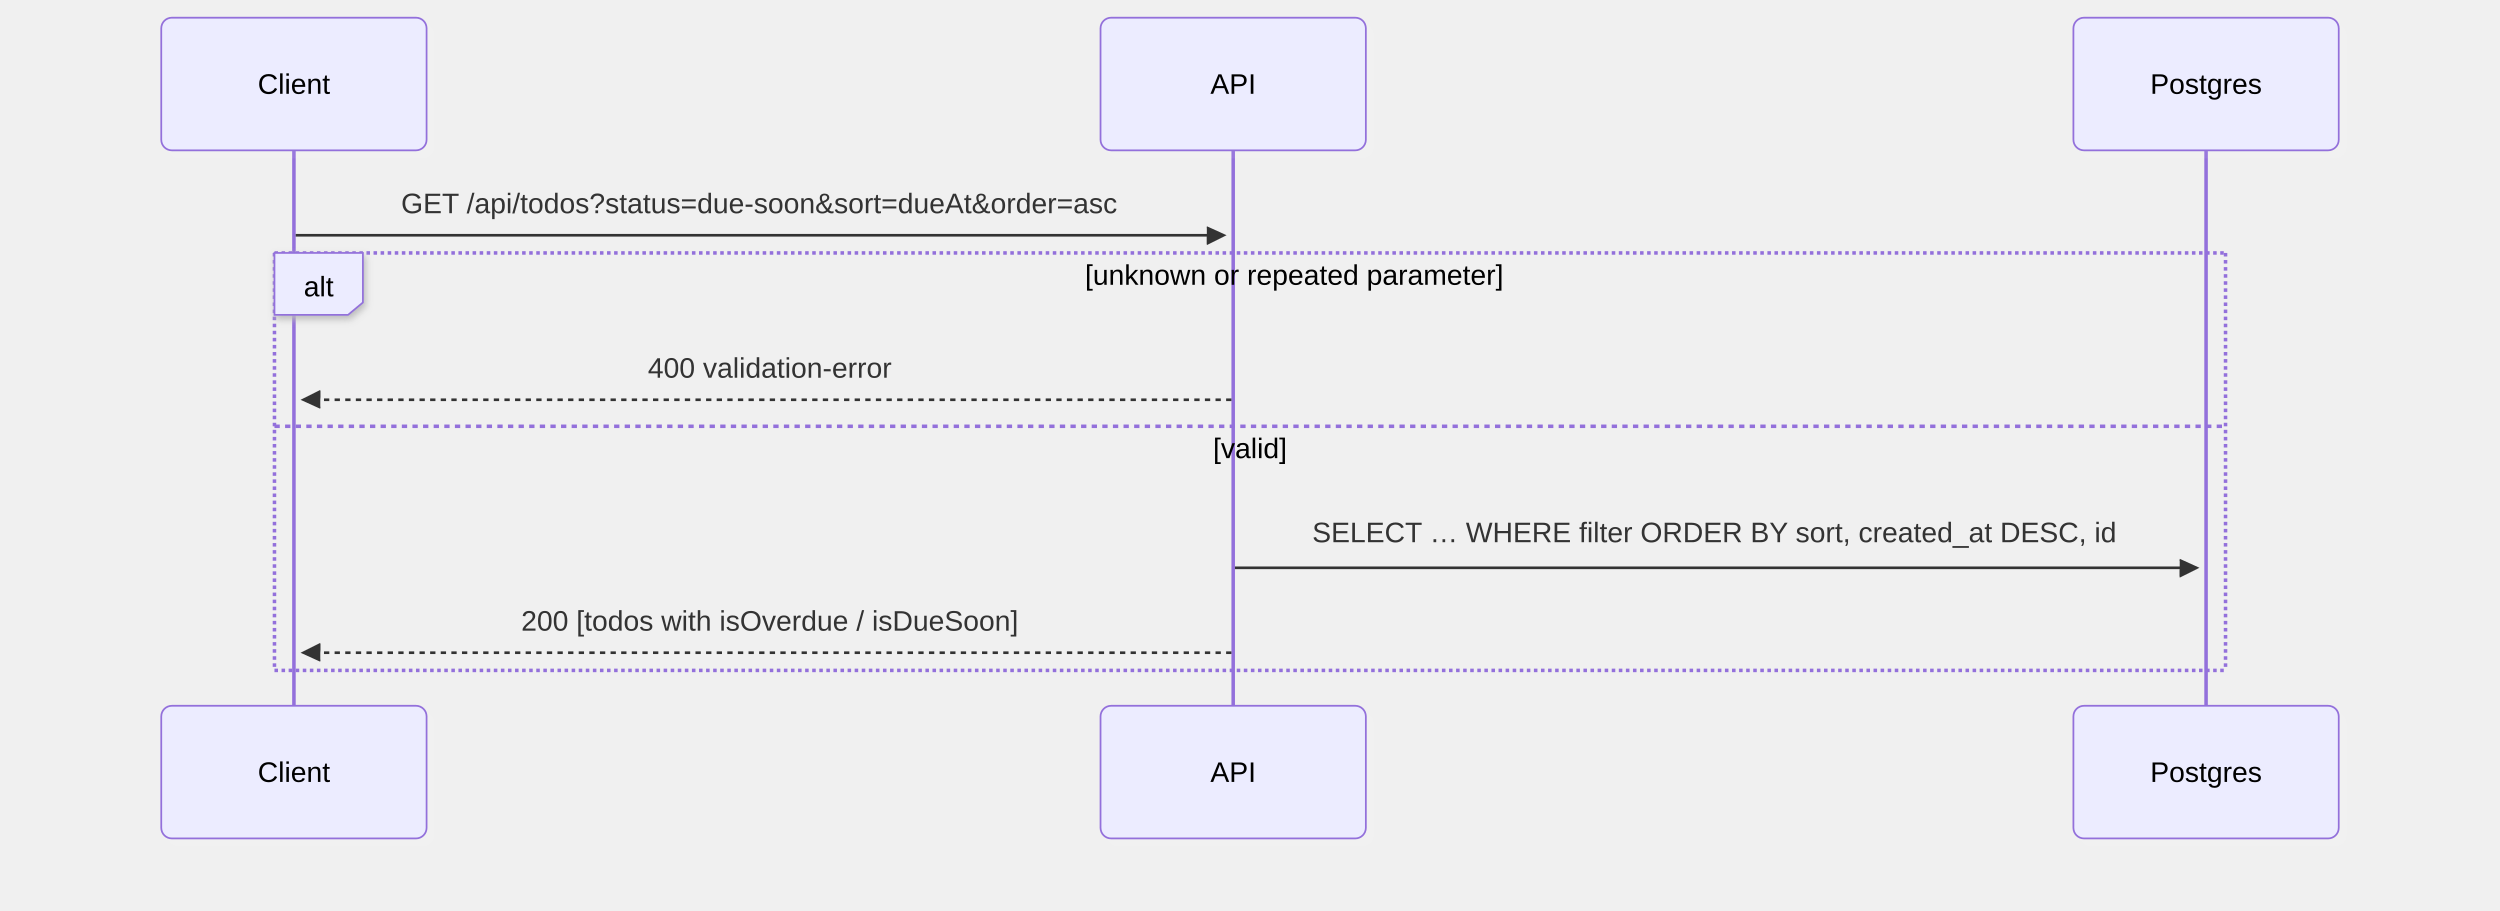
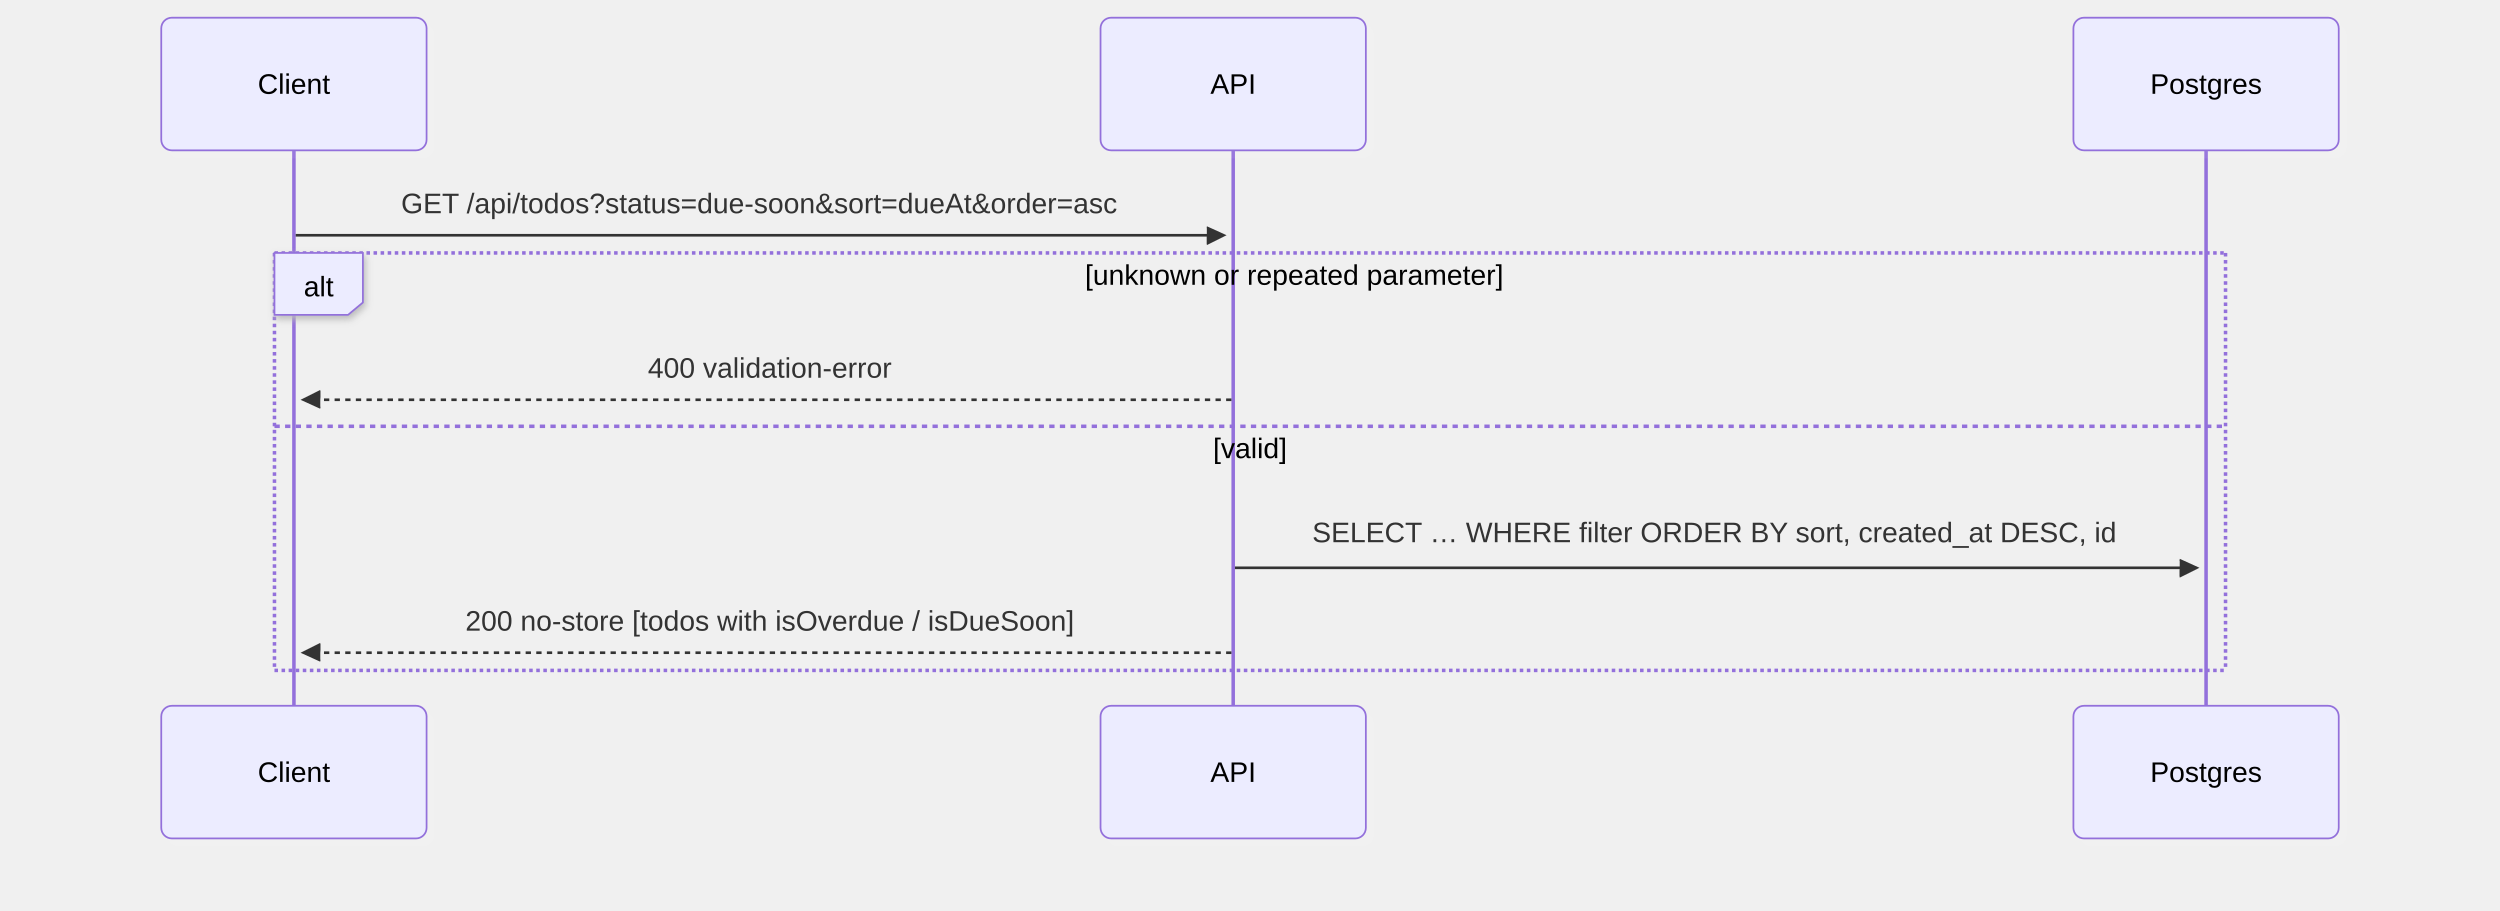
<svg xmlns="http://www.w3.org/2000/svg" id="my-svg" width="1331" height="485" viewBox="-50 -10 1331 515" role="graphics-document document" aria-roledescription="sequence" style="background-color: white;">
  <g>
    <rect x="1081" y="389" fill="#eaeaea" stroke="#666" width="150" height="75" name="DB" rx="6" ry="6" class="actor actor-bottom" data-look="neo" filter="url(#my-svg-drop-shadow)" />
    <text x="1156" y="426.5" dominant-baseline="central" alignment-baseline="central" class="actor actor-box" style="text-anchor: middle; font-size: 16px; font-weight: 400;">
      <tspan x="1156" dy="0">Postgres</tspan>
    </text>
  </g>
  <g>
    <rect x="531" y="389" fill="#eaeaea" stroke="#666" width="150" height="75" name="A" rx="6" ry="6" class="actor actor-bottom" data-look="neo" filter="url(#my-svg-drop-shadow)" />
    <text x="606" y="426.5" dominant-baseline="central" alignment-baseline="central" class="actor actor-box" style="text-anchor: middle; font-size: 16px; font-weight: 400;">
      <tspan x="606" dy="0">API</tspan>
    </text>
  </g>
  <g>
    <rect x="0" y="389" fill="#eaeaea" stroke="#666" width="150" height="75" name="C" rx="6" ry="6" class="actor actor-bottom" data-look="neo" filter="url(#my-svg-drop-shadow)" />
    <text x="75" y="426.5" dominant-baseline="central" alignment-baseline="central" class="actor actor-box" style="text-anchor: middle; font-size: 16px; font-weight: 400;">
      <tspan x="75" dy="0">Client</tspan>
    </text>
  </g>
  <g>
    <line id="actor2" x1="1156" y1="75" x2="1156" y2="389" class="actor-line 200" stroke-width="0.5px" stroke="#999" name="DB" data-et="life-line" data-id="DB" />
    <g id="root-2" data-look="neo" data-et="participant" data-type="participant" data-id="DB">
      <rect x="1081" y="0" fill="#eaeaea" stroke="#666" width="150" height="75" name="DB" rx="6" ry="6" class="actor actor-top" data-look="neo" filter="url(#my-svg-drop-shadow)" />
      <text x="1156" y="37.5" dominant-baseline="central" alignment-baseline="central" class="actor actor-box" style="text-anchor: middle; font-size: 16px; font-weight: 400;">
        <tspan x="1156" dy="0">Postgres</tspan>
      </text>
    </g>
  </g>
  <g>
    <line id="actor1" x1="606" y1="75" x2="606" y2="389" class="actor-line 200" stroke-width="0.5px" stroke="#999" name="A" data-et="life-line" data-id="A" />
    <g id="root-1" data-look="neo" data-et="participant" data-type="participant" data-id="A">
      <rect x="531" y="0" fill="#eaeaea" stroke="#666" width="150" height="75" name="A" rx="6" ry="6" class="actor actor-top" data-look="neo" filter="url(#my-svg-drop-shadow)" />
      <text x="606" y="37.5" dominant-baseline="central" alignment-baseline="central" class="actor actor-box" style="text-anchor: middle; font-size: 16px; font-weight: 400;">
        <tspan x="606" dy="0">API</tspan>
      </text>
    </g>
  </g>
  <g>
    <line id="actor0" x1="75" y1="75" x2="75" y2="389" class="actor-line 200" stroke-width="0.5px" stroke="#999" name="C" data-et="life-line" data-id="C" />
    <g id="root-0" data-look="neo" data-et="participant" data-type="participant" data-id="C">
      <rect x="0" y="0" fill="#eaeaea" stroke="#666" width="150" height="75" name="C" rx="6" ry="6" class="actor actor-top" data-look="neo" filter="url(#my-svg-drop-shadow)" />
      <text x="75" y="37.5" dominant-baseline="central" alignment-baseline="central" class="actor actor-box" style="text-anchor: middle; font-size: 16px; font-weight: 400;">
        <tspan x="75" dy="0">Client</tspan>
      </text>
    </g>
  </g>
  <style>#my-svg{font-family:"trebuchet ms",verdana,arial,sans-serif;font-size:16px;fill:#333;}@keyframes edge-animation-frame{from{stroke-dashoffset:0;}}@keyframes dash{to{stroke-dashoffset:0;}}#my-svg .edge-animation-slow{stroke-dasharray:9,5!important;stroke-dashoffset:900;animation:dash 50s linear infinite;stroke-linecap:round;}#my-svg .edge-animation-fast{stroke-dasharray:9,5!important;stroke-dashoffset:900;animation:dash 20s linear infinite;stroke-linecap:round;}#my-svg .error-icon{fill:#552222;}#my-svg .error-text{fill:#552222;stroke:#552222;}#my-svg .edge-thickness-normal{stroke-width:1px;}#my-svg .edge-thickness-thick{stroke-width:3.5px;}#my-svg .edge-pattern-solid{stroke-dasharray:0;}#my-svg .edge-thickness-invisible{stroke-width:0;fill:none;}#my-svg .edge-pattern-dashed{stroke-dasharray:3;}#my-svg .edge-pattern-dotted{stroke-dasharray:2;}#my-svg .marker{fill:#333333;stroke:#333333;}#my-svg .marker.cross{stroke:#333333;}#my-svg svg{font-family:"trebuchet ms",verdana,arial,sans-serif;font-size:16px;}#my-svg p{margin:0;}#my-svg .actor{stroke:#9370DB;fill:#ECECFF;stroke-width:1;}#my-svg rect.actor.outer-path[data-look="neo"]{filter:drop-shadow(1px 2px 2px rgba(185, 185, 185, 1));}#my-svg rect.note[data-look="neo"]{stroke:#aaaa33;fill:#fff5ad;filter:drop-shadow(1px 2px 2px rgba(185, 185, 185, 1));}#my-svg text.actor&gt;tspan{fill:black;stroke:none;}#my-svg .actor-line{stroke:#9370DB;}#my-svg .innerArc{stroke-width:1.5;stroke-dasharray:none;}#my-svg .messageLine0{stroke-width:1.5;stroke-dasharray:none;stroke:#333;}#my-svg .messageLine1{stroke-width:1.5;stroke-dasharray:2,2;stroke:#333;}#my-svg [id$="-arrowhead"] path{fill:#333;stroke:#333;}#my-svg .sequenceNumber{fill:white;}#my-svg [id$="-sequencenumber"]{fill:#333;}#my-svg [id$="-crosshead"] path{fill:#333;stroke:#333;}#my-svg .messageText{fill:#333;stroke:none;}#my-svg .labelBox{stroke:#9370DB;fill:#ECECFF;filter:drop-shadow(1px 2px 2px rgba(185, 185, 185, 1));}#my-svg .labelText,#my-svg .labelText&gt;tspan{fill:black;stroke:none;}#my-svg .loopText,#my-svg .loopText&gt;tspan{fill:black;stroke:none;}#my-svg .sectionTitle,#my-svg .sectionTitle&gt;tspan{fill:black;stroke:none;}#my-svg .loopLine{stroke-width:2px;stroke-dasharray:2,2;stroke:#9370DB;fill:#9370DB;}#my-svg .note{stroke:#aaaa33;fill:#fff5ad;}#my-svg .noteText,#my-svg .noteText&gt;tspan{fill:black;stroke:none;}#my-svg .activation0{fill:#f4f4f4;stroke:#666;}#my-svg .activation1{fill:#f4f4f4;stroke:#666;}#my-svg .activation2{fill:#f4f4f4;stroke:#666;}#my-svg .actorPopupMenu{position:absolute;}#my-svg .actorPopupMenuPanel{position:absolute;fill:#ECECFF;box-shadow:0px 8px 16px 0px rgba(0,0,0,0.2);filter:drop-shadow(3px 5px 2px rgb(0 0 0 / 0.4));}#my-svg .actor-man circle,#my-svg line{fill:#ECECFF;stroke-width:2px;}#my-svg g rect.rect{filter:drop-shadow(1px 2px 2px rgba(185, 185, 185, 1));stroke:#9370DB;}#my-svg .node .neo-node{stroke:#9370DB;}#my-svg [data-look="neo"].node rect,#my-svg [data-look="neo"].cluster rect,#my-svg [data-look="neo"].node polygon{stroke:#9370DB;filter:drop-shadow(1px 2px 2px rgba(185, 185, 185, 1));}#my-svg [data-look="neo"].swimlane.cluster rect{filter:none;}#my-svg [data-look="neo"].node path{stroke:#9370DB;stroke-width:1px;}#my-svg [data-look="neo"].node .outer-path{filter:drop-shadow(1px 2px 2px rgba(185, 185, 185, 1));}#my-svg [data-look="neo"].node .neo-line path{stroke:#9370DB;filter:none;}#my-svg [data-look="neo"].node circle{stroke:#9370DB;filter:drop-shadow(1px 2px 2px rgba(185, 185, 185, 1));}#my-svg [data-look="neo"].node circle .state-start{fill:#000000;}#my-svg [data-look="neo"].icon-shape .icon{fill:#9370DB;filter:drop-shadow(1px 2px 2px rgba(185, 185, 185, 1));}#my-svg [data-look="neo"].icon-shape .icon-neo path{stroke:#9370DB;filter:drop-shadow(1px 2px 2px rgba(185, 185, 185, 1));}#my-svg :root{--mermaid-font-family:"trebuchet ms",verdana,arial,sans-serif;}</style>
  <g />
  <defs>
    <symbol id="my-svg-computer" width="24" height="24">
      <path transform="scale(.5)" d="M2 2v13h20v-13h-20zm18 11h-16v-9h16v9zm-10.228 6l.466-1h3.524l.467 1h-4.457zm14.228 3h-24l2-6h2.104l-1.33 4h18.45l-1.297-4h2.073l2 6zm-5-10h-14v-7h14v7z" />
    </symbol>
  </defs>
  <defs>
    <symbol id="my-svg-database" fill-rule="evenodd" clip-rule="evenodd">
      <path transform="scale(.5)" d="M12.258.001l.256.004.255.005.253.008.251.01.249.012.247.015.246.016.242.019.241.02.239.023.236.024.233.027.231.028.229.031.225.032.223.034.22.036.217.038.214.04.211.041.208.043.205.045.201.046.198.048.194.05.191.051.187.053.183.054.18.056.175.057.172.059.168.06.163.061.16.063.155.064.15.066.074.033.073.033.071.034.07.034.069.035.068.035.067.035.066.035.064.036.064.036.062.036.06.036.06.037.058.037.058.037.055.038.055.038.053.038.052.038.051.039.05.039.048.039.047.039.045.04.044.04.043.04.041.04.04.041.039.041.037.041.036.041.034.041.033.042.032.042.03.042.029.042.027.042.026.043.024.043.023.043.021.043.02.043.018.044.017.043.015.044.013.044.012.044.011.045.009.044.007.045.006.045.004.045.002.045.001.045v17l-.001.045-.002.045-.004.045-.006.045-.007.045-.009.044-.011.045-.012.044-.013.044-.015.044-.017.043-.018.044-.02.043-.021.043-.023.043-.024.043-.026.043-.027.042-.029.042-.03.042-.032.042-.033.042-.034.041-.036.041-.037.041-.039.041-.04.041-.041.04-.043.04-.044.04-.045.04-.047.039-.048.039-.05.039-.051.039-.052.038-.053.038-.055.038-.055.038-.058.037-.058.037-.06.037-.06.036-.062.036-.064.036-.064.036-.066.035-.067.035-.068.035-.069.035-.07.034-.071.034-.073.033-.074.033-.15.066-.155.064-.16.063-.163.061-.168.06-.172.059-.175.057-.18.056-.183.054-.187.053-.191.051-.194.05-.198.048-.201.046-.205.045-.208.043-.211.041-.214.04-.217.038-.22.036-.223.034-.225.032-.229.031-.231.028-.233.027-.236.024-.239.023-.241.02-.242.019-.246.016-.247.015-.249.012-.251.01-.253.008-.255.005-.256.004-.258.001-.258-.001-.256-.004-.255-.005-.253-.008-.251-.01-.249-.012-.247-.015-.245-.016-.243-.019-.241-.02-.238-.023-.236-.024-.234-.027-.231-.028-.228-.031-.226-.032-.223-.034-.22-.036-.217-.038-.214-.04-.211-.041-.208-.043-.204-.045-.201-.046-.198-.048-.195-.05-.19-.051-.187-.053-.184-.054-.179-.056-.176-.057-.172-.059-.167-.06-.164-.061-.159-.063-.155-.064-.151-.066-.074-.033-.072-.033-.072-.034-.07-.034-.069-.035-.068-.035-.067-.035-.066-.035-.064-.036-.063-.036-.062-.036-.061-.036-.06-.037-.058-.037-.057-.037-.056-.038-.055-.038-.053-.038-.052-.038-.051-.039-.049-.039-.049-.039-.046-.039-.046-.04-.044-.04-.043-.04-.041-.04-.04-.041-.039-.041-.037-.041-.036-.041-.034-.041-.033-.042-.032-.042-.03-.042-.029-.042-.027-.042-.026-.043-.024-.043-.023-.043-.021-.043-.02-.043-.018-.044-.017-.043-.015-.044-.013-.044-.012-.044-.011-.045-.009-.044-.007-.045-.006-.045-.004-.045-.002-.045-.001-.045v-17l.001-.045.002-.045.004-.045.006-.045.007-.045.009-.044.011-.045.012-.044.013-.044.015-.044.017-.043.018-.044.02-.043.021-.043.023-.043.024-.043.026-.043.027-.042.029-.042.03-.042.032-.042.033-.042.034-.041.036-.041.037-.041.039-.041.04-.041.041-.04.043-.04.044-.04.046-.04.046-.039.049-.039.049-.039.051-.039.052-.038.053-.038.055-.038.056-.038.057-.037.058-.037.06-.037.061-.036.062-.036.063-.036.064-.036.066-.035.067-.035.068-.035.069-.035.07-.034.072-.034.072-.033.074-.033.151-.066.155-.064.159-.063.164-.061.167-.06.172-.059.176-.057.179-.056.184-.054.187-.053.19-.051.195-.05.198-.048.201-.046.204-.045.208-.043.211-.041.214-.04.217-.038.22-.036.223-.034.226-.032.228-.031.231-.028.234-.027.236-.024.238-.023.241-.02.243-.019.245-.016.247-.015.249-.012.251-.01.253-.008.255-.005.256-.004.258-.001.258.001zm-9.258 20.499v.01l.001.021.003.021.004.022.005.021.006.022.007.022.009.023.01.022.011.023.012.023.013.023.015.023.016.024.017.023.018.024.019.024.021.024.022.025.023.024.024.025.052.049.056.05.061.051.066.051.07.051.075.051.079.052.084.052.088.052.092.052.097.052.102.051.105.052.11.052.114.051.119.051.123.051.127.05.131.05.135.05.139.048.144.049.147.047.152.047.155.047.16.045.163.045.167.043.171.043.176.041.178.041.183.039.187.039.19.037.194.035.197.035.202.033.204.031.209.03.212.029.216.027.219.025.222.024.226.021.23.02.233.018.236.016.24.015.243.012.246.01.249.008.253.005.256.004.259.001.26-.001.257-.004.254-.005.25-.008.247-.011.244-.012.241-.014.237-.016.233-.018.231-.021.226-.021.224-.024.22-.026.216-.027.212-.028.21-.031.205-.031.202-.034.198-.034.194-.036.191-.037.187-.039.183-.04.179-.04.175-.042.172-.043.168-.044.163-.045.16-.046.155-.046.152-.047.148-.048.143-.049.139-.049.136-.05.131-.05.126-.05.123-.051.118-.052.114-.051.11-.052.106-.052.101-.052.096-.052.092-.052.088-.053.083-.051.079-.052.074-.052.07-.051.065-.051.06-.051.056-.05.051-.05.023-.024.023-.025.021-.024.02-.024.019-.024.018-.024.017-.024.015-.023.014-.024.013-.023.012-.023.01-.023.01-.022.008-.022.006-.022.006-.022.004-.022.004-.021.001-.021.001-.021v-4.127l-.077.055-.08.053-.083.054-.085.053-.087.052-.09.052-.093.051-.095.05-.097.05-.1.049-.102.049-.105.048-.106.047-.109.047-.111.046-.114.045-.115.045-.118.044-.12.043-.122.042-.124.042-.126.041-.128.04-.13.04-.132.038-.134.038-.135.037-.138.037-.139.035-.142.035-.143.034-.144.033-.147.032-.148.031-.15.03-.151.03-.153.029-.154.027-.156.027-.158.026-.159.025-.161.024-.162.023-.163.022-.165.021-.166.02-.167.019-.169.018-.169.017-.171.016-.173.015-.173.014-.175.013-.175.012-.177.011-.178.01-.179.008-.179.008-.181.006-.182.005-.182.004-.184.003-.184.002h-.37l-.184-.002-.184-.003-.182-.004-.182-.005-.181-.006-.179-.008-.179-.008-.178-.01-.176-.011-.176-.012-.175-.013-.173-.014-.172-.015-.171-.016-.17-.017-.169-.018-.167-.019-.166-.02-.165-.021-.163-.022-.162-.023-.161-.024-.159-.025-.157-.026-.156-.027-.155-.027-.153-.029-.151-.03-.15-.03-.148-.031-.146-.032-.145-.033-.143-.034-.141-.035-.14-.035-.137-.037-.136-.037-.134-.038-.132-.038-.13-.04-.128-.04-.126-.041-.124-.042-.122-.042-.12-.044-.117-.043-.116-.045-.113-.045-.112-.046-.109-.047-.106-.047-.105-.048-.102-.049-.1-.049-.097-.05-.095-.05-.093-.052-.09-.051-.087-.052-.085-.053-.083-.054-.08-.054-.077-.054v4.127zm0-5.654v.011l.001.021.003.021.004.021.005.022.006.022.007.022.009.022.01.022.011.023.012.023.013.023.015.024.016.023.017.024.018.024.019.024.021.024.022.024.023.025.024.024.052.05.056.05.061.05.066.051.07.051.075.052.079.051.084.052.088.052.092.052.097.052.102.052.105.052.11.051.114.051.119.052.123.05.127.051.131.05.135.049.139.049.144.048.147.048.152.047.155.046.16.045.163.045.167.044.171.042.176.042.178.04.183.04.187.038.19.037.194.036.197.034.202.033.204.032.209.03.212.028.216.027.219.025.222.024.226.022.23.02.233.018.236.016.24.014.243.012.246.01.249.008.253.006.256.003.259.001.26-.001.257-.003.254-.006.25-.008.247-.01.244-.012.241-.015.237-.016.233-.018.231-.02.226-.022.224-.024.22-.025.216-.027.212-.029.21-.03.205-.032.202-.033.198-.035.194-.036.191-.037.187-.039.183-.039.179-.041.175-.042.172-.043.168-.044.163-.045.16-.045.155-.047.152-.047.148-.048.143-.048.139-.05.136-.049.131-.05.126-.051.123-.051.118-.051.114-.052.11-.052.106-.052.101-.052.096-.052.092-.052.088-.052.083-.052.079-.052.074-.051.07-.052.065-.051.06-.05.056-.051.051-.049.023-.025.023-.024.021-.025.02-.024.019-.024.018-.024.017-.024.015-.023.014-.023.013-.024.012-.022.01-.023.01-.023.008-.022.006-.022.006-.022.004-.021.004-.022.001-.021.001-.021v-4.139l-.077.054-.08.054-.083.054-.085.052-.087.053-.09.051-.093.051-.095.051-.097.05-.1.049-.102.049-.105.048-.106.047-.109.047-.111.046-.114.045-.115.044-.118.044-.12.044-.122.042-.124.042-.126.041-.128.04-.13.039-.132.039-.134.038-.135.037-.138.036-.139.036-.142.035-.143.033-.144.033-.147.033-.148.031-.15.03-.151.03-.153.028-.154.028-.156.027-.158.026-.159.025-.161.024-.162.023-.163.022-.165.021-.166.02-.167.019-.169.018-.169.017-.171.016-.173.015-.173.014-.175.013-.175.012-.177.011-.178.009-.179.009-.179.007-.181.007-.182.005-.182.004-.184.003-.184.002h-.37l-.184-.002-.184-.003-.182-.004-.182-.005-.181-.007-.179-.007-.179-.009-.178-.009-.176-.011-.176-.012-.175-.013-.173-.014-.172-.015-.171-.016-.17-.017-.169-.018-.167-.019-.166-.02-.165-.021-.163-.022-.162-.023-.161-.024-.159-.025-.157-.026-.156-.027-.155-.028-.153-.028-.151-.03-.15-.03-.148-.031-.146-.033-.145-.033-.143-.033-.141-.035-.14-.036-.137-.036-.136-.037-.134-.038-.132-.039-.13-.039-.128-.04-.126-.041-.124-.042-.122-.043-.12-.043-.117-.044-.116-.044-.113-.046-.112-.046-.109-.046-.106-.047-.105-.048-.102-.049-.1-.049-.097-.05-.095-.051-.093-.051-.09-.051-.087-.053-.085-.052-.083-.054-.08-.054-.077-.054v4.139zm0-5.666v.011l.001.02.003.022.004.021.005.022.006.021.007.022.009.023.01.022.011.023.012.023.013.023.015.023.016.024.017.024.018.023.019.024.021.025.022.024.023.024.024.025.052.05.056.05.061.05.066.051.07.051.075.052.079.051.084.052.088.052.092.052.097.052.102.052.105.051.11.052.114.051.119.051.123.051.127.05.131.05.135.05.139.049.144.048.147.048.152.047.155.046.16.045.163.045.167.043.171.043.176.042.178.04.183.04.187.038.19.037.194.036.197.034.202.033.204.032.209.03.212.028.216.027.219.025.222.024.226.021.23.02.233.018.236.017.24.014.243.012.246.01.249.008.253.006.256.003.259.001.26-.001.257-.003.254-.006.25-.008.247-.01.244-.013.241-.014.237-.016.233-.018.231-.02.226-.022.224-.024.22-.025.216-.027.212-.029.21-.03.205-.032.202-.033.198-.035.194-.036.191-.037.187-.039.183-.039.179-.041.175-.042.172-.043.168-.044.163-.045.16-.045.155-.047.152-.047.148-.048.143-.049.139-.049.136-.049.131-.051.126-.05.123-.051.118-.052.114-.051.11-.052.106-.052.101-.052.096-.052.092-.052.088-.052.083-.052.079-.052.074-.052.07-.051.065-.051.06-.051.056-.05.051-.049.023-.025.023-.025.021-.024.02-.024.019-.024.018-.024.017-.024.015-.023.014-.024.013-.023.012-.023.01-.022.01-.023.008-.022.006-.022.006-.022.004-.022.004-.021.001-.021.001-.021v-4.153l-.077.054-.08.054-.083.053-.085.053-.087.053-.09.051-.093.051-.095.051-.097.05-.1.049-.102.048-.105.048-.106.048-.109.046-.111.046-.114.046-.115.044-.118.044-.12.043-.122.043-.124.042-.126.041-.128.04-.13.039-.132.039-.134.038-.135.037-.138.036-.139.036-.142.034-.143.034-.144.033-.147.032-.148.032-.15.03-.151.03-.153.028-.154.028-.156.027-.158.026-.159.024-.161.024-.162.023-.163.023-.165.021-.166.02-.167.019-.169.018-.169.017-.171.016-.173.015-.173.014-.175.013-.175.012-.177.01-.178.01-.179.009-.179.007-.181.006-.182.006-.182.004-.184.003-.184.001-.185.001-.185-.001-.184-.001-.184-.003-.182-.004-.182-.006-.181-.006-.179-.007-.179-.009-.178-.01-.176-.01-.176-.012-.175-.013-.173-.014-.172-.015-.171-.016-.17-.017-.169-.018-.167-.019-.166-.02-.165-.021-.163-.023-.162-.023-.161-.024-.159-.024-.157-.026-.156-.027-.155-.028-.153-.028-.151-.03-.15-.03-.148-.032-.146-.032-.145-.033-.143-.034-.141-.034-.14-.036-.137-.036-.136-.037-.134-.038-.132-.039-.13-.039-.128-.041-.126-.041-.124-.041-.122-.043-.12-.043-.117-.044-.116-.044-.113-.046-.112-.046-.109-.046-.106-.048-.105-.048-.102-.048-.1-.05-.097-.049-.095-.051-.093-.051-.09-.052-.087-.052-.085-.053-.083-.053-.08-.054-.077-.054v4.153zm8.74-8.179l-.257.004-.254.005-.25.008-.247.011-.244.012-.241.014-.237.016-.233.018-.231.021-.226.022-.224.023-.22.026-.216.027-.212.028-.21.031-.205.032-.202.033-.198.034-.194.036-.191.038-.187.038-.183.04-.179.041-.175.042-.172.043-.168.043-.163.045-.16.046-.155.046-.152.048-.148.048-.143.048-.139.049-.136.05-.131.05-.126.051-.123.051-.118.051-.114.052-.11.052-.106.052-.101.052-.096.052-.092.052-.088.052-.083.052-.079.052-.074.051-.07.052-.065.051-.06.05-.056.05-.051.05-.023.025-.023.024-.021.024-.02.025-.019.024-.018.024-.017.023-.015.024-.014.023-.013.023-.012.023-.01.023-.01.022-.008.022-.006.023-.006.021-.004.022-.004.021-.001.021-.001.021.001.021.001.021.004.021.004.022.006.021.006.023.008.022.01.022.01.023.012.023.013.023.014.023.015.024.017.023.018.024.019.024.02.025.021.024.023.024.023.025.051.05.056.05.06.05.065.051.07.052.074.051.079.052.083.052.088.052.092.052.096.052.101.052.106.052.11.052.114.052.118.051.123.051.126.051.131.05.136.05.139.049.143.048.148.048.152.048.155.046.16.046.163.045.168.043.172.043.175.042.179.041.183.04.187.038.191.038.194.036.198.034.202.033.205.032.21.031.212.028.216.027.22.026.224.023.226.022.231.021.233.018.237.016.241.014.244.012.247.011.25.008.254.005.257.004.26.001.26-.001.257-.004.254-.005.25-.008.247-.011.244-.012.241-.014.237-.016.233-.018.231-.021.226-.022.224-.023.22-.026.216-.027.212-.028.21-.031.205-.032.202-.033.198-.034.194-.036.191-.038.187-.038.183-.04.179-.041.175-.042.172-.043.168-.043.163-.045.16-.046.155-.046.152-.048.148-.048.143-.048.139-.049.136-.05.131-.05.126-.051.123-.051.118-.051.114-.052.11-.052.106-.052.101-.052.096-.052.092-.052.088-.052.083-.052.079-.052.074-.051.07-.052.065-.051.06-.05.056-.05.051-.05.023-.025.023-.024.021-.024.02-.025.019-.024.018-.024.017-.023.015-.024.014-.023.013-.023.012-.023.01-.023.01-.022.008-.022.006-.023.006-.021.004-.022.004-.021.001-.021.001-.021-.001-.021-.001-.021-.004-.021-.004-.022-.006-.021-.006-.023-.008-.022-.01-.022-.01-.023-.012-.023-.013-.023-.014-.023-.015-.024-.017-.023-.018-.024-.019-.024-.02-.025-.021-.024-.023-.024-.023-.025-.051-.05-.056-.05-.06-.05-.065-.051-.07-.052-.074-.051-.079-.052-.083-.052-.088-.052-.092-.052-.096-.052-.101-.052-.106-.052-.11-.052-.114-.052-.118-.051-.123-.051-.126-.051-.131-.05-.136-.05-.139-.049-.143-.048-.148-.048-.152-.048-.155-.046-.16-.046-.163-.045-.168-.043-.172-.043-.175-.042-.179-.041-.183-.04-.187-.038-.191-.038-.194-.036-.198-.034-.202-.033-.205-.032-.21-.031-.212-.028-.216-.027-.22-.026-.224-.023-.226-.022-.231-.021-.233-.018-.237-.016-.241-.014-.244-.012-.247-.011-.25-.008-.254-.005-.257-.004-.26-.001-.26.001z" />
    </symbol>
  </defs>
  <defs>
    <symbol id="my-svg-clock" width="24" height="24">
      <path transform="scale(.5)" d="M12 2c5.514 0 10 4.486 10 10s-4.486 10-10 10-10-4.486-10-10 4.486-10 10-10zm0-2c-6.627 0-12 5.373-12 12s5.373 12 12 12 12-5.373 12-12-5.373-12-12-12zm5.848 12.459c.202.038.202.333.001.372-1.907.361-6.045 1.111-6.547 1.111-.719 0-1.301-.582-1.301-1.301 0-.512.77-5.447 1.125-7.445.034-.192.312-.181.343.014l.985 6.238 5.394 1.011z" />
    </symbol>
  </defs>
  <defs>
    <marker id="my-svg-arrowhead" refX="7.9" refY="5" markerUnits="userSpaceOnUse" markerWidth="12" markerHeight="12" orient="auto-start-reverse">
      <path d="M -1 0 L 10 5 L 0 10 z" />
    </marker>
  </defs>
  <defs>
    <marker id="my-svg-crosshead" markerWidth="15" markerHeight="8" orient="auto" refX="4" refY="4.5">
      <path fill="none" stroke="#000000" stroke-width="1pt" d="M 1,2 L 6,7 M 6,2 L 1,7" style="stroke-dasharray: 0, 0;" />
    </marker>
  </defs>
  <defs>
    <marker id="my-svg-filled-head" refX="15.5" refY="7" markerWidth="20" markerHeight="28" orient="auto">
      <path d="M 18,7 L9,13 L14,7 L9,1 Z" />
    </marker>
  </defs>
  <defs>
    <marker id="my-svg-sequencenumber" refX="15" refY="15" markerWidth="60" markerHeight="40" orient="auto">
      <circle cx="15" cy="15" r="6" />
    </marker>
  </defs>
  <defs>
    <marker id="my-svg-solidTopArrowHead" refX="7.9" refY="7.25" markerUnits="userSpaceOnUse" markerWidth="12" markerHeight="12" orient="auto-start-reverse">
      <path d="M 0 0 L 10 8 L 0 8 z" />
    </marker>
  </defs>
  <defs>
    <marker id="my-svg-solidBottomArrowHead" refX="7.9" refY="0.75" markerUnits="userSpaceOnUse" markerWidth="12" markerHeight="12" orient="auto-start-reverse">
      <path d="M 0 0 L 10 0 L 0 8 z" />
    </marker>
  </defs>
  <defs>
    <marker id="my-svg-stickTopArrowHead" refX="7.5" refY="7" markerUnits="userSpaceOnUse" markerWidth="12" markerHeight="12" orient="auto-start-reverse">
      <path d="M 0 0 L 7 7" stroke="black" stroke-width="1.5" fill="none" />
    </marker>
  </defs>
  <defs>
    <marker id="my-svg-stickBottomArrowHead" refX="7.5" refY="0" markerUnits="userSpaceOnUse" markerWidth="12" markerHeight="12" orient="auto-start-reverse">
      <path d="M 0 7 L 7 0" stroke="black" stroke-width="1.5" fill="none" />
    </marker>
  </defs>
  <defs>
    <filter id="my-svg-drop-shadow" height="130%" width="130%">
      <feDropShadow dx="4" dy="4" stdDeviation="0" flood-opacity="0.06" flood-color="#FFFFFF" />
    </filter>
  </defs>
  <g data-et="control-structure" data-id="i6">
    <line x1="64" y1="133" x2="1167" y2="133" class="loopLine" />
    <line x1="1167" y1="133" x2="1167" y2="369" class="loopLine" />
    <line x1="64" y1="369" x2="1167" y2="369" class="loopLine" />
    <line x1="64" y1="133" x2="64" y2="369" class="loopLine" />
    <line x1="64" y1="231" x2="1167" y2="231" class="loopLine" style="stroke-dasharray: 3, 3;" />
    <polygon points="64,133 114,133 114,161 105.6,168 64,168" class="labelBox" />
    <text x="89" y="153" text-anchor="middle" dominant-baseline="middle" alignment-baseline="middle" class="labelText" style="font-size: 16px; font-weight: 400;">alt</text>
    <text x="640.5" y="151" text-anchor="middle" class="loopText" style="font-size: 16px; font-weight: 400;">
      <tspan x="640.5">[unknown or repeated parameter]</tspan>
    </text>
    <text x="615.5" y="249" text-anchor="middle" class="sectionTitle" style="font-size: 16px; font-weight: 400;">[valid]</text>
  </g>
  <text x="338" y="90" text-anchor="middle" dominant-baseline="middle" alignment-baseline="middle" class="messageText" dy="1em" style="font-size: 16px; font-weight: 400;">GET /api/todos?status=due-soon&amp;sort=dueAt&amp;order=asc</text>
  <line x1="76" y1="123" x2="599" y2="123" class="messageLine0" data-et="message" data-id="i0" data-from="C" data-to="A" stroke-width="2" stroke="none" marker-end="url(#my-svg-arrowhead)" style="fill: none;" />
  <text x="344" y="183" text-anchor="middle" dominant-baseline="middle" alignment-baseline="middle" class="messageText" dy="1em" style="font-size: 16px; font-weight: 400;">400 validation-error</text>
  <line x1="605" y1="216" x2="82" y2="216" class="messageLine1" data-et="message" data-id="i2" data-from="A" data-to="C" stroke-width="2" stroke="none" marker-end="url(#my-svg-arrowhead)" style="stroke-dasharray: 3, 3; fill: none;" />
  <text x="878" y="276" text-anchor="middle" dominant-baseline="middle" alignment-baseline="middle" class="messageText" dy="1em" style="font-size: 16px; font-weight: 400;">SELECT … WHERE filter ORDER BY sort, created_at DESC, id</text>
  <line x1="607" y1="311" x2="1149" y2="311" class="messageLine0" data-et="message" data-id="i4" data-from="A" data-to="DB" stroke-width="2" stroke="none" marker-end="url(#my-svg-arrowhead)" style="fill: none;" />
-   <text x="344" y="326" text-anchor="middle" dominant-baseline="middle" alignment-baseline="middle" class="messageText" dy="1em" style="font-size: 16px; font-weight: 400;">200 [todos with isOverdue / isDueSoon]</text>
+   <text x="344" y="326" text-anchor="middle" dominant-baseline="middle" alignment-baseline="middle" class="messageText" dy="1em" style="font-size: 16px; font-weight: 400;">200 no-store [todos with isOverdue / isDueSoon]</text>
  <line x1="605" y1="359" x2="82" y2="359" class="messageLine1" data-et="message" data-id="i5" data-from="A" data-to="C" stroke-width="2" stroke="none" marker-end="url(#my-svg-arrowhead)" style="stroke-dasharray: 3, 3; fill: none;" />
</svg>
